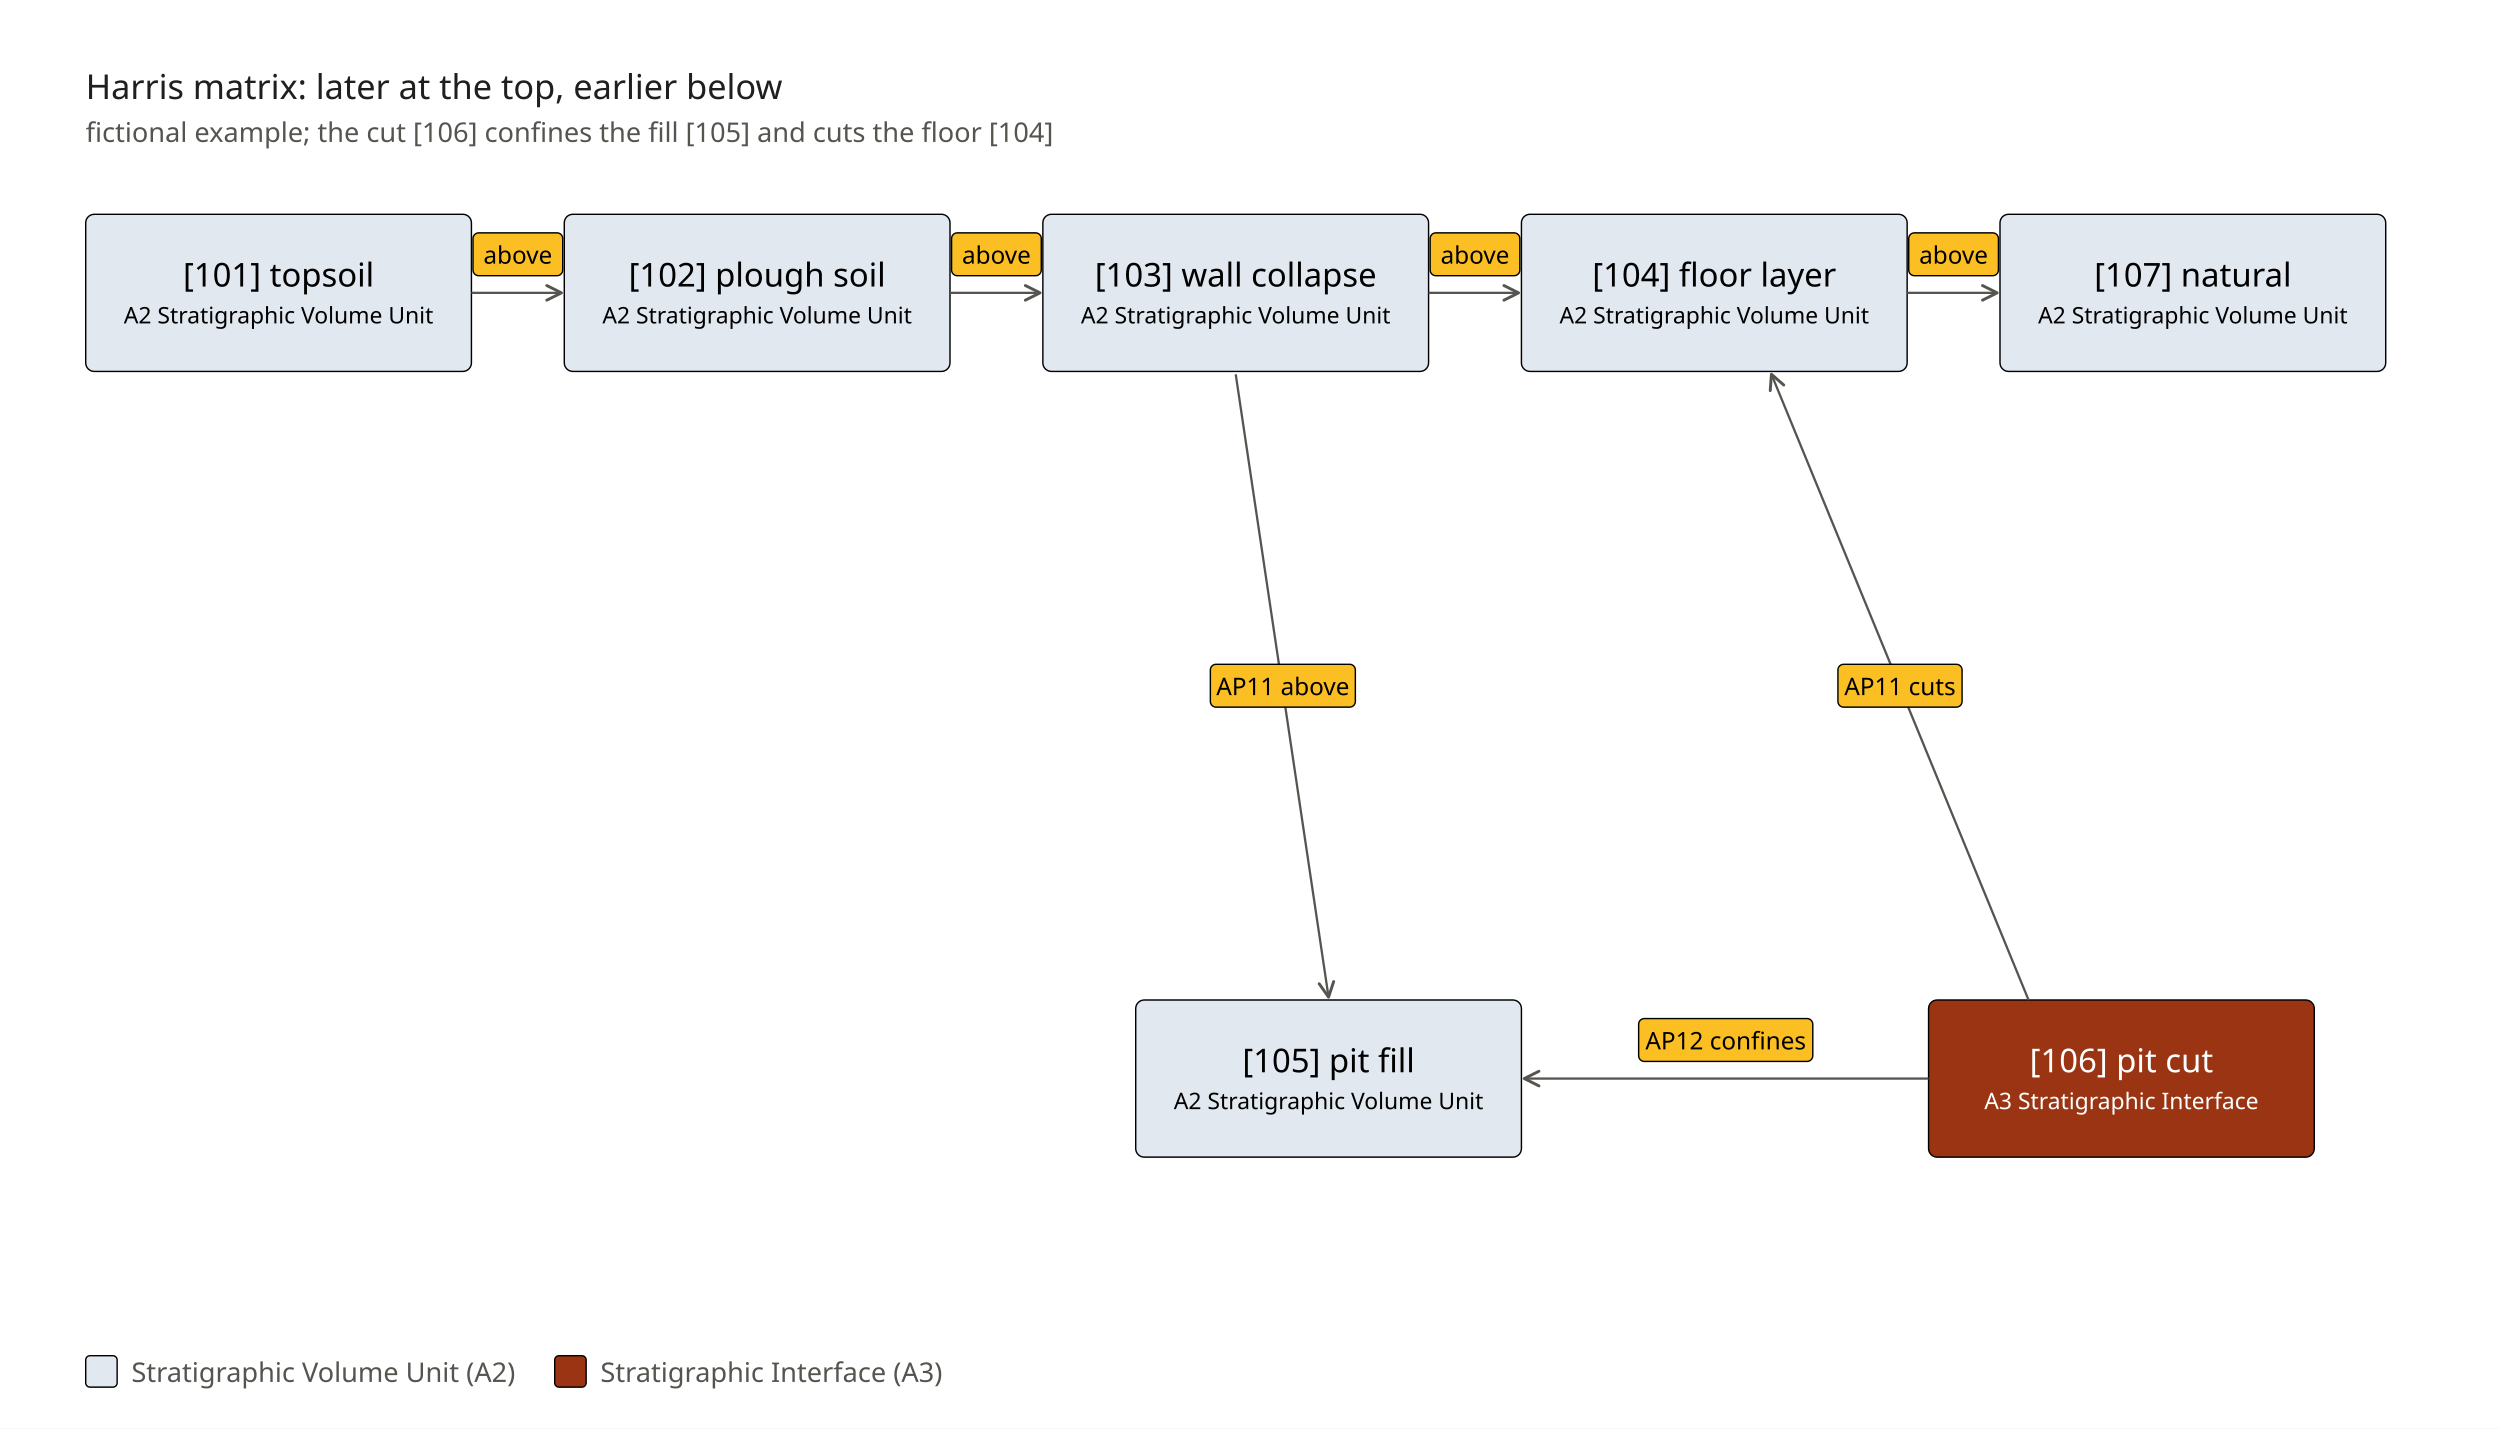
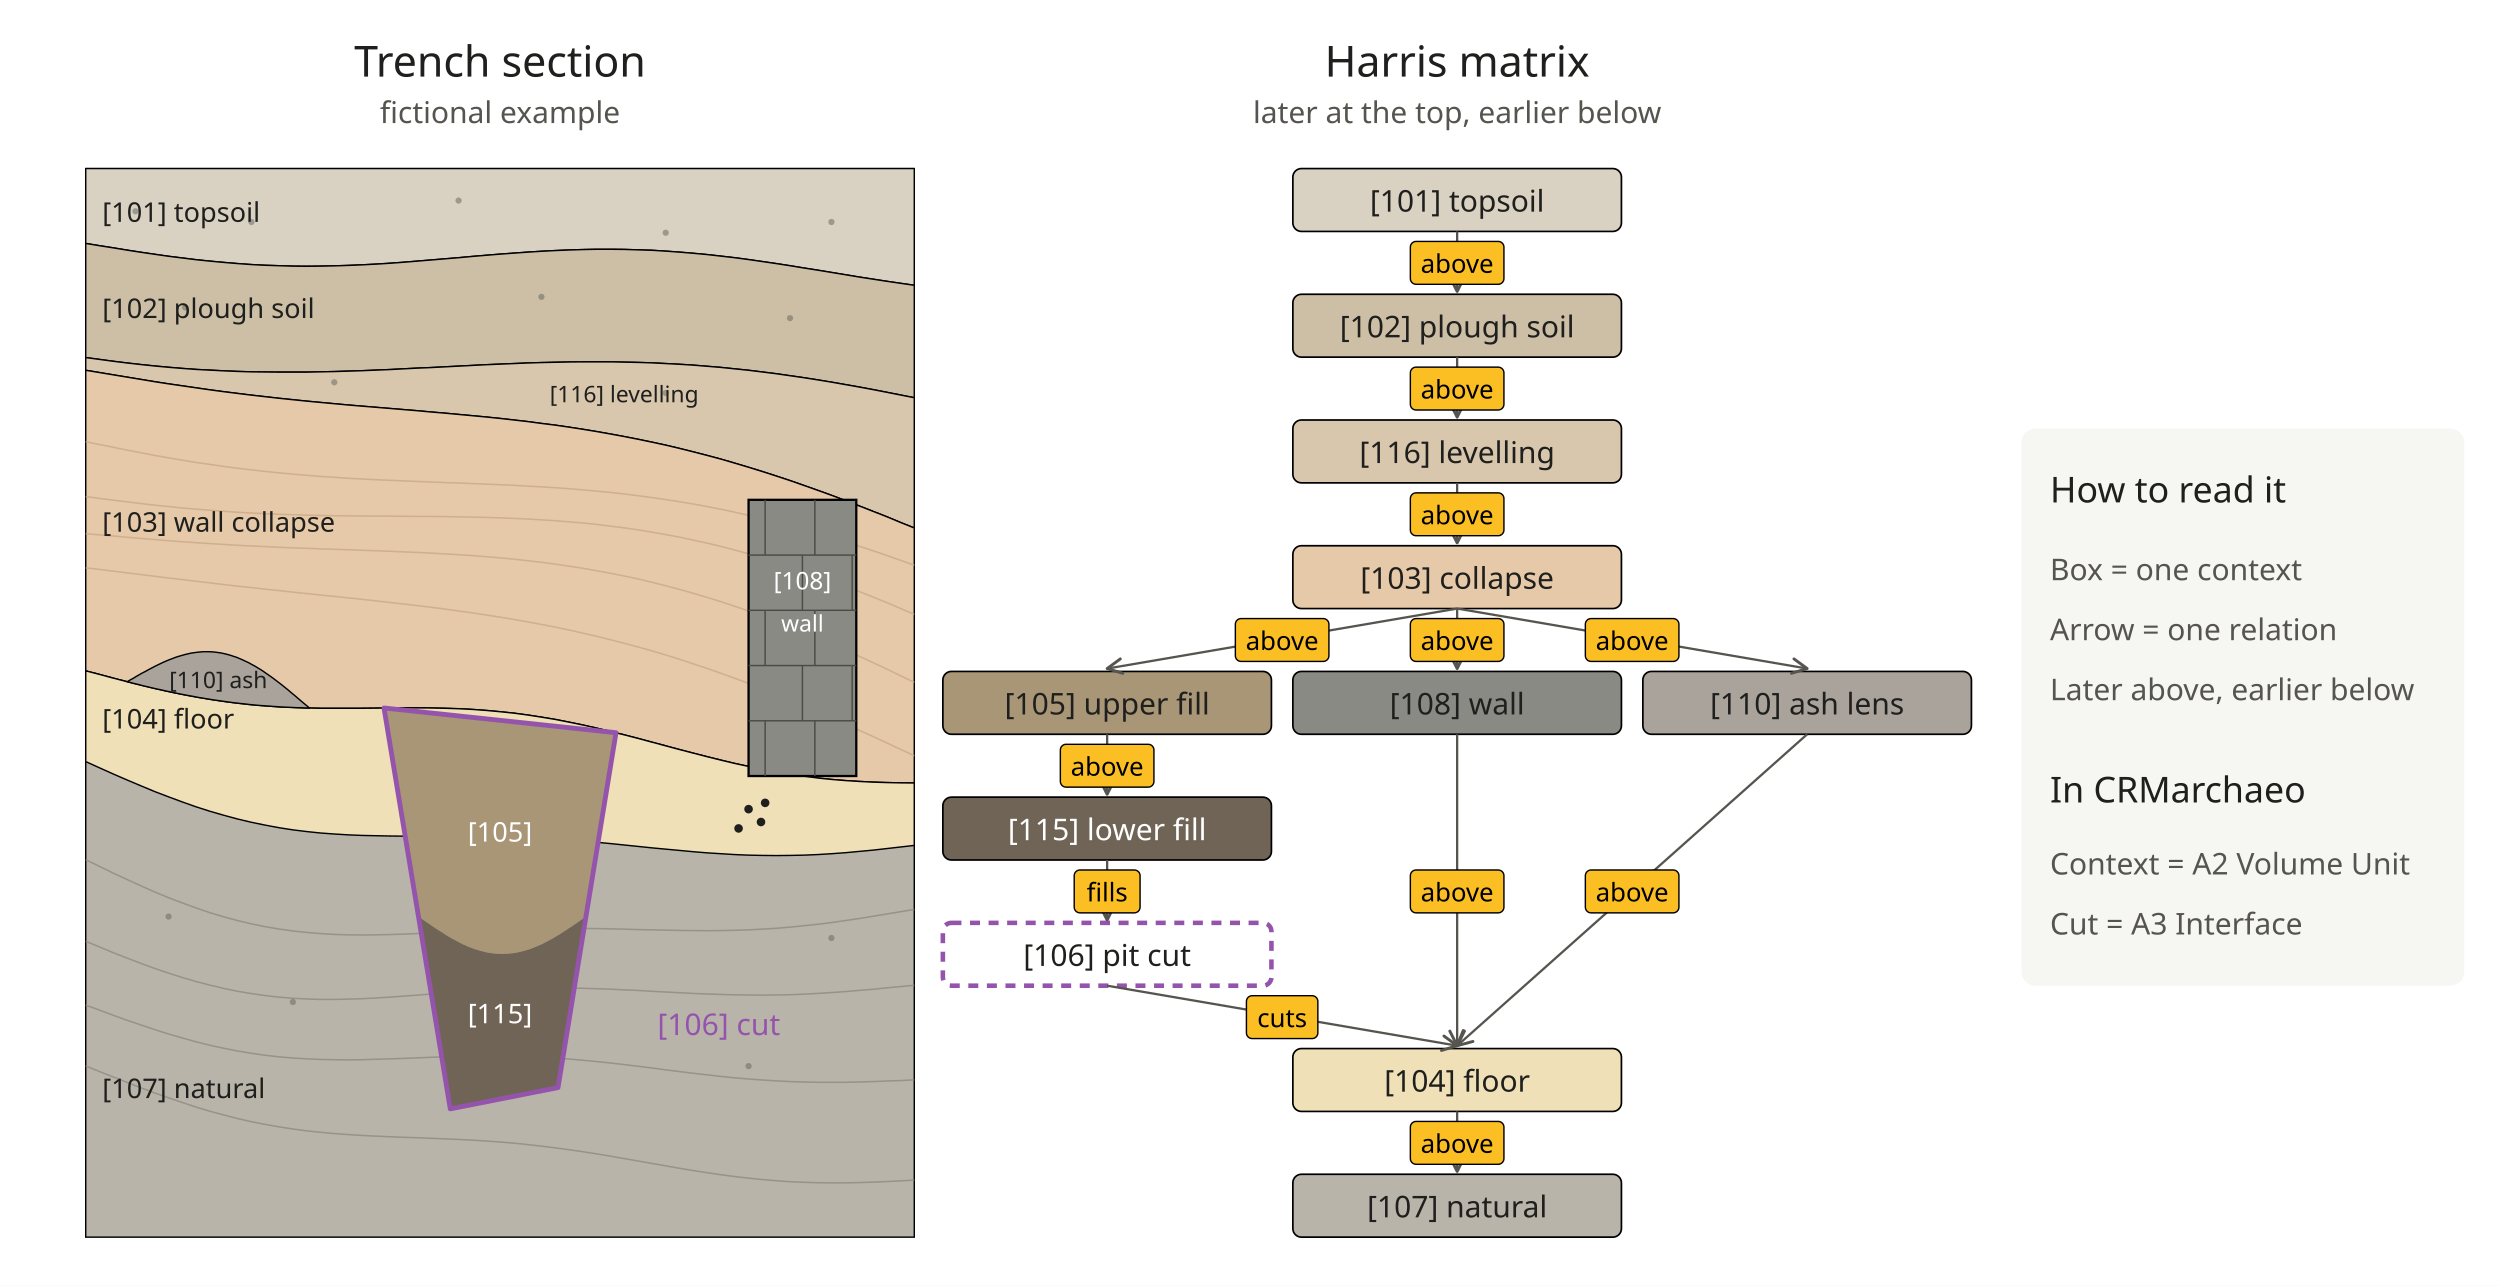
- <svg xmlns="http://www.w3.org/2000/svg" width="1750" height="1000" viewBox="0 0 1750 1000" role="img">
-   <rect width="1750" height="1000" fill="#ffffff" />
+ <svg xmlns="http://www.w3.org/2000/svg" width="1750" height="900" viewBox="0 0 1750 900" role="img">
+   <rect width="1750" height="900" fill="#ffffff" />
  <defs>
    <marker id="a" viewBox="0 0 10 10" refX="9" refY="5" markerWidth="8" markerHeight="8" orient="auto-start-reverse">
      <path d="M1 1L9 5L1 9" fill="none" stroke="#55544f" stroke-width="1.6" stroke-linecap="round" stroke-linejoin="round" />
    </marker>
    <marker id="t" viewBox="0 0 12 12" refX="11" refY="6" markerWidth="17" markerHeight="17" markerUnits="userSpaceOnUse" orient="auto">
      <path d="M1 1L11 6L1 11Z" fill="#ffffff" stroke="#55544f" stroke-width="1.3" stroke-linejoin="round" />
    </marker>
    <pattern id="warm" width="14" height="14" patternUnits="userSpaceOnUse">
      <rect width="14" height="14" fill="#f9dfb8" />
      <circle cx="7" cy="7" r="1.6" fill="#d9974a" />
    </pattern>
    <pattern id="cold" width="11" height="11" patternUnits="userSpaceOnUse" patternTransform="rotate(45)">
      <rect width="11" height="11" fill="#cfe3f3" />
      <line x1="0" y1="0" x2="0" y2="11" stroke="#7fb0d6" stroke-width="2.4" />
    </pattern>
  </defs>
-   <rect x="60" y="150" width="270" height="110" rx="6" fill="#e2e8f0" stroke="#000000" stroke-width="1" />
-   <text x="195.0" y="191.66" text-anchor="middle" dominant-baseline="central" font-family="Fira Sans" font-size="23" font-weight="500" fill="#000000">[101] topsoil</text>
-   <text x="195.0" y="220.18" text-anchor="middle" dominant-baseline="central" font-family="Fira Sans" font-size="16" fill="#000000">A2 Stratigraphic Volume Unit</text>
-   <rect x="395" y="150" width="270" height="110" rx="6" fill="#e2e8f0" stroke="#000000" stroke-width="1" />
-   <text x="530.0" y="191.66" text-anchor="middle" dominant-baseline="central" font-family="Fira Sans" font-size="23" font-weight="500" fill="#000000">[102] plough soil</text>
-   <text x="530.0" y="220.18" text-anchor="middle" dominant-baseline="central" font-family="Fira Sans" font-size="16" fill="#000000">A2 Stratigraphic Volume Unit</text>
-   <rect x="730" y="150" width="270" height="110" rx="6" fill="#e2e8f0" stroke="#000000" stroke-width="1" />
-   <text x="865.0" y="191.66" text-anchor="middle" dominant-baseline="central" font-family="Fira Sans" font-size="23" font-weight="500" fill="#000000">[103] wall collapse</text>
-   <text x="865.0" y="220.18" text-anchor="middle" dominant-baseline="central" font-family="Fira Sans" font-size="16" fill="#000000">A2 Stratigraphic Volume Unit</text>
-   <rect x="1065" y="150" width="270" height="110" rx="6" fill="#e2e8f0" stroke="#000000" stroke-width="1" />
-   <text x="1200.0" y="191.66" text-anchor="middle" dominant-baseline="central" font-family="Fira Sans" font-size="23" font-weight="500" fill="#000000">[104] floor layer</text>
-   <text x="1200.0" y="220.18" text-anchor="middle" dominant-baseline="central" font-family="Fira Sans" font-size="16" fill="#000000">A2 Stratigraphic Volume Unit</text>
-   <rect x="1400" y="150" width="270" height="110" rx="6" fill="#e2e8f0" stroke="#000000" stroke-width="1" />
-   <text x="1535.0" y="191.66" text-anchor="middle" dominant-baseline="central" font-family="Fira Sans" font-size="23" font-weight="500" fill="#000000">[107] natural</text>
-   <text x="1535.0" y="220.18" text-anchor="middle" dominant-baseline="central" font-family="Fira Sans" font-size="16" fill="#000000">A2 Stratigraphic Volume Unit</text>
-   <line x1="330" y1="205" x2="393" y2="205" stroke="#55544f" stroke-width="1.6" marker-end="url(#a)" />
-   <rect x="331.1" y="163" width="62.8" height="30" rx="4" fill="#fbbf24" stroke="#000000" stroke-width="1" />
-   <text x="362.5" y="178" text-anchor="middle" dominant-baseline="central" font-family="Fira Sans" font-size="17" fill="#000000">above</text>
-   <line x1="665" y1="205" x2="728" y2="205" stroke="#55544f" stroke-width="1.6" marker-end="url(#a)" />
-   <rect x="666.1" y="163" width="62.8" height="30" rx="4" fill="#fbbf24" stroke="#000000" stroke-width="1" />
-   <text x="697.5" y="178" text-anchor="middle" dominant-baseline="central" font-family="Fira Sans" font-size="17" fill="#000000">above</text>
-   <line x1="1000" y1="205" x2="1063" y2="205" stroke="#55544f" stroke-width="1.6" marker-end="url(#a)" />
-   <rect x="1001.1" y="163" width="62.8" height="30" rx="4" fill="#fbbf24" stroke="#000000" stroke-width="1" />
-   <text x="1032.5" y="178" text-anchor="middle" dominant-baseline="central" font-family="Fira Sans" font-size="17" fill="#000000">above</text>
-   <line x1="1335" y1="205" x2="1398" y2="205" stroke="#55544f" stroke-width="1.6" marker-end="url(#a)" />
-   <rect x="1336.1" y="163" width="62.8" height="30" rx="4" fill="#fbbf24" stroke="#000000" stroke-width="1" />
-   <text x="1367.5" y="178" text-anchor="middle" dominant-baseline="central" font-family="Fira Sans" font-size="17" fill="#000000">above</text>
-   <rect x="795" y="700" width="270" height="110" rx="6" fill="#e2e8f0" stroke="#000000" stroke-width="1" />
-   <text x="930.0" y="741.66" text-anchor="middle" dominant-baseline="central" font-family="Fira Sans" font-size="23" font-weight="500" fill="#000000">[105] pit fill</text>
-   <text x="930.0" y="770.18" text-anchor="middle" dominant-baseline="central" font-family="Fira Sans" font-size="16" fill="#000000">A2 Stratigraphic Volume Unit</text>
-   <rect x="1350" y="700" width="270" height="110" rx="6" fill="#9a3412" stroke="#000000" stroke-width="1" />
-   <text x="1485.0" y="741.66" text-anchor="middle" dominant-baseline="central" font-family="Fira Sans" font-size="23" font-weight="500" fill="#ffffff">[106] pit cut</text>
-   <text x="1485.0" y="770.18" text-anchor="middle" dominant-baseline="central" font-family="Fira Sans" font-size="16" fill="#ffffff">A3 Stratigraphic Interface</text>
-   <line x1="1350" y1="755" x2="1067" y2="755" stroke="#55544f" stroke-width="1.6" marker-end="url(#a)" />
-   <rect x="1147.05" y="713" width="121.9" height="30" rx="4" fill="#fbbf24" stroke="#000000" stroke-width="1" />
-   <text x="1208.0" y="728" text-anchor="middle" dominant-baseline="central" font-family="Fira Sans" font-size="17" fill="#000000">AP12 confines</text>
-   <line x1="1420" y1="700" x2="1240" y2="262" stroke="#55544f" stroke-width="1.6" marker-end="url(#a)" />
-   <rect x="1286.55" y="465" width="86.9" height="30" rx="4" fill="#fbbf24" stroke="#000000" stroke-width="1" />
-   <text x="1330.0" y="480" text-anchor="middle" dominant-baseline="central" font-family="Fira Sans" font-size="17" fill="#000000">AP11 cuts</text>
-   <line x1="865" y1="262" x2="930" y2="698" stroke="#55544f" stroke-width="1.6" marker-end="url(#a)" />
-   <rect x="847.25" y="465" width="101.5" height="30" rx="4" fill="#fbbf24" stroke="#000000" stroke-width="1" />
-   <text x="898.0" y="480" text-anchor="middle" dominant-baseline="central" font-family="Fira Sans" font-size="17" fill="#000000">AP11 above</text>
-   <text x="60" y="60" text-anchor="start" dominant-baseline="central" font-family="Fira Sans" font-size="24" font-weight="500" fill="#1f1f1d">Harris matrix: later at the top, earlier below</text>
-   <text x="60" y="92" text-anchor="start" dominant-baseline="central" font-family="Fira Sans" font-size="19" fill="#55544f">fictional example; the cut [106] confines the fill [105] and cuts the floor [104]</text>
-   <rect x="60" y="949" width="22" height="22" rx="3" fill="#e2e8f0" stroke="#000000" stroke-width="1" />
-   <text x="92" y="960" text-anchor="start" dominant-baseline="central" font-family="Fira Sans" font-size="19" fill="#55544f">Stratigraphic Volume Unit (A2)</text>
-   <rect x="388.3" y="949" width="22" height="22" rx="3" fill="#9a3412" stroke="#000000" stroke-width="1" />
-   <text x="420.3" y="960" text-anchor="start" dominant-baseline="central" font-family="Fira Sans" font-size="19" fill="#55544f">Stratigraphic Interface (A3)</text>
+   <text x="350.0" y="42" text-anchor="middle" dominant-baseline="central" font-family="Fira Sans" font-size="30" font-weight="500" fill="#1f1f1d">Trench section</text>
+   <text x="350.0" y="78" text-anchor="middle" dominant-baseline="central" font-family="Fira Sans" font-size="21" fill="#55544f">fictional example</text>
+   <rect x="60" y="118" width="580" height="748" rx="0" fill="#b9b4aa" stroke="#000000" stroke-width="1" />
+   <polygon points="60.0,118.0 69.7,118.0 79.3,118.0 89.0,118.0 98.7,118.0 108.3,118.0 118.0,118.0 127.7,118.0 137.3,118.0 147.0,118.0 156.7,118.0 166.3,118.0 176.0,118.0 185.7,118.0 195.3,118.0 205.0,118.0 214.7,118.0 224.3,118.0 234.0,118.0 243.7,118.0 253.3,118.0 263.0,118.0 272.7,118.0 282.3,118.0 292.0,118.0 301.7,118.0 311.3,118.0 321.0,118.0 330.7,118.0 340.3,118.0 350.0,118.0 359.7,118.0 369.3,118.0 379.0,118.0 388.7,118.0 398.3,118.0 408.0,118.0 417.7,118.0 427.3,118.0 437.0,118.0 446.7,118.0 456.3,118.0 466.0,118.0 475.7,118.0 485.3,118.0 495.0,118.0 504.7,118.0 514.3,118.0 524.0,118.0 533.7,118.0 543.3,118.0 553.0,118.0 562.7,118.0 572.3,118.0 582.0,118.0 591.7,118.0 601.3,118.0 611.0,118.0 620.7,118.0 630.3,118.0 640.0,118.0 640.0,199.7 630.3,198.3 620.7,196.9 611.0,195.4 601.3,193.9 591.7,192.3 582.0,190.7 572.3,189.1 562.7,187.6 553.0,186.0 543.3,184.5 533.7,183.1 524.0,181.7 514.3,180.4 504.7,179.3 495.0,178.2 485.3,177.3 475.7,176.5 466.0,175.8 456.3,175.2 446.7,174.9 437.0,174.6 427.3,174.5 417.7,174.5 408.0,174.7 398.3,175.0 388.7,175.4 379.0,175.9 369.3,176.5 359.7,177.2 350.0,177.9 340.3,178.7 330.7,179.5 321.0,180.4 311.3,181.2 301.7,182.0 292.0,182.8 282.3,183.6 272.7,184.3 263.0,184.9 253.3,185.4 243.7,185.8 234.0,186.1 224.3,186.3 214.7,186.4 205.0,186.3 195.3,186.0 185.7,185.7 176.0,185.2 166.3,184.5 156.7,183.7 147.0,182.8 137.3,181.8 127.7,180.6 118.0,179.4 108.3,178.0 98.7,176.6 89.0,175.1 79.3,173.5 69.7,172.0 60.0,170.4" fill="#d9d2c3" stroke="#000000" stroke-width="1" stroke-linejoin="round" />
+   <polygon points="60.0,170.4 69.7,172.0 79.3,173.5 89.0,175.1 98.7,176.6 108.3,178.0 118.0,179.4 127.7,180.6 137.3,181.8 147.0,182.8 156.7,183.7 166.3,184.5 176.0,185.2 185.7,185.7 195.3,186.0 205.0,186.3 214.7,186.4 224.3,186.3 234.0,186.1 243.7,185.8 253.3,185.4 263.0,184.9 272.7,184.3 282.3,183.6 292.0,182.8 301.7,182.0 311.3,181.2 321.0,180.4 330.7,179.5 340.3,178.7 350.0,177.9 359.7,177.2 369.3,176.5 379.0,175.9 388.7,175.4 398.3,175.0 408.0,174.7 417.7,174.5 427.3,174.5 437.0,174.6 446.7,174.9 456.3,175.2 466.0,175.8 475.7,176.5 485.3,177.3 495.0,178.2 504.7,179.3 514.3,180.4 524.0,181.7 533.7,183.1 543.3,184.5 553.0,186.0 562.7,187.6 572.3,189.1 582.0,190.7 591.7,192.3 601.3,193.9 611.0,195.4 620.7,196.9 630.3,198.3 640.0,199.7 640.0,278.4 630.3,276.5 620.7,274.6 611.0,272.7 601.3,270.9 591.7,269.2 582.0,267.5 572.3,265.9 562.7,264.4 553.0,263.0 543.3,261.6 533.7,260.4 524.0,259.2 514.3,258.2 504.7,257.2 495.0,256.4 485.3,255.6 475.7,255.0 466.0,254.5 456.3,254.0 446.7,253.7 437.0,253.5 427.3,253.3 417.7,253.3 408.0,253.3 398.3,253.4 388.7,253.6 379.0,253.8 369.3,254.1 359.7,254.5 350.0,254.9 340.3,255.3 330.7,255.8 321.0,256.3 311.3,256.8 301.7,257.3 292.0,257.7 282.3,258.2 272.7,258.7 263.0,259.1 253.3,259.5 243.7,259.8 234.0,260.1 224.3,260.3 214.7,260.5 205.0,260.5 195.3,260.5 185.7,260.4 176.0,260.3 166.3,260.0 156.7,259.6 147.0,259.1 137.3,258.6 127.7,257.9 118.0,257.1 108.3,256.2 98.7,255.2 89.0,254.1 79.3,252.9 69.7,251.6 60.0,250.3" fill="#cdbfa6" stroke="#000000" stroke-width="1" stroke-linejoin="round" />
+   <polygon points="60.0,250.3 69.7,251.6 79.3,252.9 89.0,254.1 98.7,255.2 108.3,256.2 118.0,257.1 127.7,257.9 137.3,258.6 147.0,259.1 156.7,259.6 166.3,260.0 176.0,260.3 185.7,260.4 195.3,260.5 205.0,260.5 214.7,260.5 224.3,260.3 234.0,260.1 243.7,259.8 253.3,259.5 263.0,259.1 272.7,258.7 282.3,258.2 292.0,257.7 301.7,257.3 311.3,256.8 321.0,256.3 330.7,255.8 340.3,255.3 350.0,254.9 359.7,254.5 369.3,254.1 379.0,253.8 388.7,253.6 398.3,253.4 408.0,253.3 417.7,253.3 427.3,253.3 437.0,253.5 446.7,253.7 456.3,254.0 466.0,254.5 475.7,255.0 485.3,255.6 495.0,256.4 504.7,257.2 514.3,258.2 524.0,259.2 533.7,260.4 543.3,261.6 553.0,263.0 562.7,264.4 572.3,265.9 582.0,267.5 591.7,269.2 601.3,270.9 611.0,272.7 620.7,274.6 630.3,276.5 640.0,278.4 640.0,369.6 630.3,365.7 620.7,361.7 611.0,357.9 601.3,354.1 591.7,350.4 582.0,346.7 572.3,343.2 562.7,339.8 553.0,336.4 543.3,333.2 533.7,330.1 524.0,327.1 514.3,324.2 504.7,321.4 495.0,318.8 485.3,316.3 475.7,313.9 466.0,311.6 456.3,309.5 446.7,307.5 437.0,305.6 427.3,303.8 417.7,302.1 408.0,300.5 398.3,299.0 388.7,297.6 379.0,296.4 369.3,295.1 359.7,294.0 350.0,292.9 340.3,291.9 330.7,291.0 321.0,290.1 311.3,289.2 301.7,288.4 292.0,287.5 282.3,286.7 272.7,285.9 263.0,285.1 253.3,284.3 243.7,283.5 234.0,282.6 224.3,281.7 214.7,280.8 205.0,279.8 195.3,278.8 185.7,277.7 176.0,276.6 166.3,275.4 156.7,274.2 147.0,272.9 137.3,271.5 127.7,270.1 118.0,268.7 108.3,267.2 98.7,265.6 89.0,264.0 79.3,262.4 69.7,260.8 60.0,259.2" fill="#d8c7ad" stroke="#000000" stroke-width="1" stroke-linejoin="round" />
+   <polygon points="60.0,259.2 69.7,260.8 79.3,262.4 89.0,264.0 98.7,265.6 108.3,267.2 118.0,268.7 127.7,270.1 137.3,271.5 147.0,272.9 156.7,274.2 166.3,275.4 176.0,276.6 185.7,277.7 195.3,278.8 205.0,279.8 214.7,280.8 224.3,281.7 234.0,282.6 243.7,283.5 253.3,284.3 263.0,285.1 272.7,285.9 282.3,286.7 292.0,287.5 301.7,288.4 311.3,289.2 321.0,290.1 330.7,291.0 340.3,291.9 350.0,292.9 359.7,294.0 369.3,295.1 379.0,296.4 388.7,297.6 398.3,299.0 408.0,300.5 417.7,302.1 427.3,303.8 437.0,305.6 446.7,307.5 456.3,309.5 466.0,311.6 475.7,313.9 485.3,316.3 495.0,318.8 504.7,321.4 514.3,324.2 524.0,327.1 533.7,330.1 543.3,333.2 553.0,336.4 562.7,339.8 572.3,343.2 582.0,346.7 591.7,350.4 601.3,354.1 611.0,357.9 620.7,361.7 630.3,365.7 640.0,369.6 640.0,548.1 630.3,548.0 620.7,547.8 611.0,547.5 601.3,547.0 591.7,546.4 582.0,545.6 572.3,544.6 562.7,543.3 553.0,541.9 543.3,540.3 533.7,538.5 524.0,536.5 514.3,534.4 504.7,532.1 495.0,529.7 485.3,527.2 475.7,524.7 466.0,522.1 456.3,519.5 446.7,516.9 437.0,514.4 427.3,512.0 417.7,509.7 408.0,507.5 398.3,505.5 388.7,503.6 379.0,502.0 369.3,500.5 359.7,499.2 350.0,498.2 340.3,497.3 330.7,496.6 321.0,496.1 311.3,495.8 301.7,495.6 292.0,495.5 282.3,495.5 272.7,495.6 263.0,495.7 253.3,495.8 243.7,495.8 234.0,495.8 224.3,495.8 214.7,495.6 205.0,495.2 195.3,494.8 185.7,494.1 176.0,493.3 166.3,492.2 156.7,491.0 147.0,489.5 137.3,487.9 127.7,486.1 118.0,484.1 108.3,481.9 98.7,479.6 89.0,477.2 79.3,474.7 69.7,472.1 60.0,469.6" fill="#e6c9a8" stroke="#000000" stroke-width="1" stroke-linejoin="round" />
+   <polygon points="60.0,469.6 69.7,472.1 79.3,474.7 89.0,477.2 98.7,479.6 108.3,481.9 118.0,484.1 127.7,486.1 137.3,487.9 147.0,489.5 156.7,491.0 166.3,492.2 176.0,493.3 185.7,494.1 195.3,494.8 205.0,495.2 214.7,495.6 224.3,495.8 234.0,495.8 243.7,495.8 253.3,495.8 263.0,495.7 272.7,495.6 282.3,495.5 292.0,495.5 301.7,495.6 311.3,495.8 321.0,496.1 330.7,496.6 340.3,497.3 350.0,498.2 359.7,499.2 369.3,500.5 379.0,502.0 388.7,503.6 398.3,505.5 408.0,507.5 417.7,509.7 427.3,512.0 437.0,514.4 446.7,516.9 456.3,519.5 466.0,522.1 475.7,524.7 485.3,527.2 495.0,529.7 504.7,532.1 514.3,534.4 524.0,536.5 533.7,538.5 543.3,540.3 553.0,541.9 562.7,543.3 572.3,544.6 582.0,545.6 591.7,546.4 601.3,547.0 611.0,547.5 620.7,547.8 630.3,548.0 640.0,548.1 640.0,591.8 630.3,592.9 620.7,594.0 611.0,595.1 601.3,596.0 591.7,596.9 582.0,597.6 572.3,598.2 562.7,598.6 553.0,598.8 543.3,598.9 533.7,598.8 524.0,598.6 514.3,598.2 504.7,597.6 495.0,597.0 485.3,596.2 475.7,595.3 466.0,594.4 456.3,593.5 446.7,592.5 437.0,591.5 427.3,590.5 417.7,589.6 408.0,588.8 398.3,588.0 388.7,587.3 379.0,586.7 369.3,586.2 359.7,585.9 350.0,585.6 340.3,585.4 330.7,585.3 321.0,585.2 311.3,585.2 301.7,585.2 292.0,585.3 282.3,585.3 272.7,585.2 263.0,585.0 253.3,584.8 243.7,584.4 234.0,583.8 224.3,583.1 214.7,582.1 205.0,580.9 195.3,579.4 185.7,577.6 176.0,575.6 166.3,573.3 156.7,570.7 147.0,567.9 137.3,564.8 127.7,561.4 118.0,557.8 108.3,554.1 98.7,550.1 89.0,546.0 79.3,541.8 69.7,537.5 60.0,533.1" fill="#f0e0b8" stroke="#000000" stroke-width="1" stroke-linejoin="round" />
+   <polyline points="60.0,601.8 69.7,606.5 79.3,611.2 89.0,615.7 98.7,620.1 108.3,624.4 118.0,628.4 127.7,632.1 137.3,635.6 147.0,638.9 156.7,641.8 166.3,644.4 176.0,646.7 185.7,648.7 195.3,650.3 205.0,651.7 214.7,652.7 224.3,653.5 234.0,654.1 243.7,654.4 253.3,654.5 263.0,654.4 272.7,654.2 282.3,653.9 292.0,653.5 301.7,653.0 311.3,652.5 321.0,652.0 330.7,651.5 340.3,651.0 350.0,650.6 359.7,650.3 369.3,650.0 379.0,649.9 388.7,649.8 398.3,649.8 408.0,649.9 417.7,650.0 427.3,650.2 437.0,650.4 446.7,650.7 456.3,650.9 466.0,651.1 475.7,651.3 485.3,651.4 495.0,651.5 504.7,651.4 514.3,651.2 524.0,650.9 533.7,650.4 543.3,649.8 553.0,649.0 562.7,648.0 572.3,647.0 582.0,645.8 591.7,644.4 601.3,643.0 611.0,641.4 620.7,639.8 630.3,638.2 640.0,636.6" fill="none" stroke="#8f8b82" stroke-width="1.1" opacity=".8" />
+   <polyline points="60.0,309.2 69.7,311.2 79.3,313.1 89.0,315.1 98.7,316.9 108.3,318.8 118.0,320.5 127.7,322.1 137.3,323.7 147.0,325.1 156.7,326.5 166.3,327.8 176.0,328.9 185.7,330.0 195.3,331.0 205.0,331.9 214.7,332.7 224.3,333.5 234.0,334.1 243.7,334.8 253.3,335.3 263.0,335.8 272.7,336.2 282.3,336.6 292.0,337.0 301.7,337.4 311.3,337.8 321.0,338.1 330.7,338.5 340.3,338.9 350.0,339.3 359.7,339.7 369.3,340.3 379.0,340.8 388.7,341.4 398.3,342.1 408.0,342.9 417.7,343.8 427.3,344.7 437.0,345.8 446.7,347.0 456.3,348.3 466.0,349.7 475.7,351.2 485.3,352.8 495.0,354.6 504.7,356.5 514.3,358.5 524.0,360.7 533.7,362.9 543.3,365.4 553.0,367.9 562.7,370.5 572.3,373.3 582.0,376.2 591.7,379.2 601.3,382.3 611.0,385.5 620.7,388.8 630.3,392.2 640.0,395.7" fill="none" stroke="#c9a987" stroke-width="1.1" opacity=".8" />
+   <polyline points="60.0,658.9 69.7,662.9 79.3,666.9 89.0,670.7 98.7,674.4 108.3,677.9 118.0,681.2 127.7,684.3 137.3,687.1 147.0,689.6 156.7,691.9 166.3,693.9 176.0,695.5 185.7,696.9 195.3,698.0 205.0,698.8 214.7,699.3 224.3,699.6 234.0,699.6 243.7,699.4 253.3,699.1 263.0,698.6 272.7,698.0 282.3,697.3 292.0,696.6 301.7,695.8 311.3,695.1 321.0,694.3 330.7,693.6 340.3,693.0 350.0,692.5 359.7,692.1 369.3,691.8 379.0,691.6 388.7,691.6 398.3,691.6 408.0,691.8 417.7,692.1 427.3,692.4 437.0,692.9 446.7,693.3 456.3,693.9 466.0,694.4 475.7,694.9 485.3,695.4 495.0,695.8 504.7,696.1 514.3,696.4 524.0,696.5 533.7,696.6 543.3,696.5 553.0,696.3 562.7,695.9 572.3,695.4 582.0,694.8 591.7,694.1 601.3,693.3 611.0,692.5 620.7,691.5 630.3,690.6 640.0,689.7" fill="none" stroke="#8f8b82" stroke-width="1.1" opacity=".8" />
+   <polyline points="60.0,347.6 69.7,348.9 79.3,350.1 89.0,351.3 98.7,352.5 108.3,353.6 118.0,354.6 127.7,355.6 137.3,356.4 147.0,357.2 156.7,357.9 166.3,358.6 176.0,359.1 185.7,359.6 195.3,360.0 205.0,360.3 214.7,360.6 224.3,360.8 234.0,361.0 243.7,361.1 253.3,361.2 263.0,361.3 272.7,361.3 282.3,361.4 292.0,361.5 301.7,361.5 311.3,361.6 321.0,361.8 330.7,362.0 340.3,362.2 350.0,362.5 359.7,362.9 369.3,363.3 379.0,363.9 388.7,364.5 398.3,365.3 408.0,366.1 417.7,367.1 427.3,368.3 437.0,369.5 446.7,370.9 456.3,372.5 466.0,374.2 475.7,376.0 485.3,378.1 495.0,380.2 504.7,382.5 514.3,385.0 524.0,387.7 533.7,390.4 543.3,393.4 553.0,396.5 562.7,399.7 572.3,403.1 582.0,406.6 591.7,410.2 601.3,414.0 611.0,417.9 620.7,421.8 630.3,425.9 640.0,430.1" fill="none" stroke="#c9a987" stroke-width="1.1" opacity=".8" />
+   <polyline points="60.0,703.6 69.7,707.1 79.3,710.7 89.0,714.2 98.7,717.5 108.3,720.7 118.0,723.8 127.7,726.6 137.3,729.3 147.0,731.7 156.7,733.8 166.3,735.7 176.0,737.3 185.7,738.7 195.3,739.8 205.0,740.6 214.7,741.2 224.3,741.6 234.0,741.8 243.7,741.9 253.3,741.8 263.0,741.5 272.7,741.2 282.3,740.9 292.0,740.5 301.7,740.1 311.3,739.8 321.0,739.5 330.7,739.3 340.3,739.2 350.0,739.2 359.7,739.4 369.3,739.7 379.0,740.1 388.7,740.7 398.3,741.3 408.0,742.2 417.7,743.1 427.3,744.1 437.0,745.2 446.7,746.4 456.3,747.6 466.0,748.9 475.7,750.1 485.3,751.3 495.0,752.4 504.7,753.5 514.3,754.5 524.0,755.3 533.7,756.0 543.3,756.6 553.0,757.1 562.7,757.4 572.3,757.6 582.0,757.6 591.7,757.6 601.3,757.4 611.0,757.1 620.7,756.7 630.3,756.4 640.0,755.9" fill="none" stroke="#8f8b82" stroke-width="1.1" opacity=".8" />
+   <polyline points="60.0,373.6 69.7,374.4 79.3,375.2 89.0,376.1 98.7,376.9 108.3,377.7 118.0,378.5 127.7,379.2 137.3,379.9 147.0,380.5 156.7,381.1 166.3,381.7 176.0,382.2 185.7,382.6 195.3,383.1 205.0,383.5 214.7,383.8 224.3,384.2 234.0,384.5 243.7,384.8 253.3,385.2 263.0,385.5 272.7,385.9 282.3,386.3 292.0,386.7 301.7,387.2 311.3,387.7 321.0,388.3 330.7,388.9 340.3,389.7 350.0,390.5 359.7,391.4 369.3,392.5 379.0,393.6 388.7,394.9 398.3,396.3 408.0,397.8 417.7,399.5 427.3,401.3 437.0,403.2 446.7,405.3 456.3,407.6 466.0,410.0 475.7,412.6 485.3,415.3 495.0,418.2 504.7,421.2 514.3,424.4 524.0,427.7 533.7,431.2 543.3,434.9 553.0,438.6 562.7,442.5 572.3,446.6 582.0,450.7 591.7,455.0 601.3,459.3 611.0,463.8 620.7,468.3 630.3,473.0 640.0,477.7" fill="none" stroke="#c9a987" stroke-width="1.1" opacity=".8" />
+   <polyline points="60.0,746.2 69.7,750.1 79.3,753.9 89.0,757.7 98.7,761.5 108.3,765.1 118.0,768.5 127.7,771.8 137.3,775.0 147.0,777.9 156.7,780.5 166.3,783.0 176.0,785.2 185.7,787.1 195.3,788.8 205.0,790.3 214.7,791.6 224.3,792.6 234.0,793.5 243.7,794.2 253.3,794.8 263.0,795.3 272.7,795.7 282.3,796.1 292.0,796.4 301.7,796.8 311.3,797.2 321.0,797.6 330.7,798.1 340.3,798.7 350.0,799.4 359.7,800.2 369.3,801.2 379.0,802.3 388.7,803.5 398.3,804.8 408.0,806.2 417.7,807.7 427.3,809.3 437.0,811.0 446.7,812.7 456.3,814.4 466.0,816.1 475.7,817.8 485.3,819.4 495.0,820.9 504.7,822.3 514.3,823.6 524.0,824.7 533.7,825.7 543.3,826.5 553.0,827.2 562.7,827.6 572.3,827.9 582.0,828.0 591.7,828.0 601.3,827.8 611.0,827.5 620.7,827.1 630.3,826.6 640.0,826.1" fill="none" stroke="#8f8b82" stroke-width="1.1" opacity=".8" />
+   <polyline points="60.0,397.5 69.7,398.6 79.3,399.8 89.0,401.0 98.7,402.2 108.3,403.4 118.0,404.6 127.7,405.7 137.3,406.9 147.0,408.0 156.7,409.2 166.3,410.3 176.0,411.3 185.7,412.4 195.3,413.4 205.0,414.5 214.7,415.5 224.3,416.5 234.0,417.5 243.7,418.5 253.3,419.5 263.0,420.6 272.7,421.7 282.3,422.8 292.0,423.9 301.7,425.1 311.3,426.3 321.0,427.7 330.7,429.0 340.3,430.5 350.0,432.0 359.7,433.6 369.3,435.3 379.0,437.1 388.7,439.0 398.3,441.0 408.0,443.2 417.7,445.4 427.3,447.8 437.0,450.3 446.7,452.9 456.3,455.6 466.0,458.5 475.7,461.5 485.3,464.7 495.0,467.9 504.7,471.3 514.3,474.8 524.0,478.4 533.7,482.2 543.3,486.0 553.0,490.0 562.7,494.0 572.3,498.2 582.0,502.4 591.7,506.7 601.3,511.1 611.0,515.5 620.7,520.0 630.3,524.5 640.0,529.1" fill="none" stroke="#c9a987" stroke-width="1.1" opacity=".8" />
+   <polygon points="89.0,477.2 91.1,476.0 93.3,474.8 95.4,473.5 97.5,472.3 99.6,471.1 101.8,470.0 103.9,468.8 106.0,467.7 108.1,466.6 110.3,465.5 112.4,464.5 114.5,463.5 116.6,462.6 118.8,461.7 120.9,460.9 123.0,460.1 125.2,459.4 127.3,458.8 129.4,458.2 131.5,457.7 133.7,457.2 135.8,456.9 137.9,456.6 140.0,456.4 142.2,456.2 144.3,456.2 146.4,456.2 148.5,456.3 150.7,456.5 152.8,456.8 154.9,457.1 157.1,457.6 159.2,458.1 161.3,458.7 163.4,459.4 165.6,460.1 167.7,461.0 169.8,461.9 171.9,462.9 174.1,463.9 176.2,465.1 178.3,466.2 180.4,467.5 182.6,468.8 184.7,470.2 186.8,471.7 189.0,473.2 191.1,474.7 193.2,476.3 195.3,477.9 197.5,479.6 199.6,481.3 201.7,483.0 203.8,484.8 206.0,486.6 208.1,488.4 210.2,490.2 212.3,492.0 214.5,493.8 216.6,495.6 216.6,495.6 214.5,495.6 212.3,495.5 210.2,495.4 208.1,495.4 206.0,495.3 203.8,495.2 201.7,495.1 199.6,495.0 197.5,494.9 195.3,494.8 193.2,494.6 191.1,494.5 189.0,494.3 186.8,494.2 184.7,494.0 182.6,493.9 180.4,493.7 178.3,493.5 176.2,493.3 174.1,493.1 171.9,492.8 169.8,492.6 167.7,492.4 165.6,492.1 163.4,491.9 161.3,491.6 159.2,491.3 157.1,491.0 154.9,490.7 152.8,490.4 150.7,490.1 148.5,489.8 146.4,489.4 144.3,489.1 142.2,488.7 140.0,488.4 137.9,488.0 135.8,487.6 133.7,487.2 131.5,486.8 129.4,486.4 127.3,486.0 125.2,485.6 123.0,485.1 120.9,484.7 118.8,484.2 116.6,483.8 114.5,483.3 112.4,482.8 110.3,482.4 108.1,481.9 106.0,481.4 103.9,480.9 101.8,480.4 99.6,479.9 97.5,479.3 95.4,478.8 93.3,478.3 91.1,477.7 89.0,477.2" fill="#a9a39b" stroke="#000000" stroke-width="1" stroke-linejoin="round" />
+   <circle cx="94.8" cy="147.9" r="2.2" fill="#6b6a63" opacity=".55" />
+   <circle cx="176.0" cy="155.4" r="2.2" fill="#6b6a63" opacity=".55" />
+   <circle cx="321.0" cy="140.4" r="2.2" fill="#6b6a63" opacity=".55" />
+   <circle cx="466.0" cy="162.9" r="2.2" fill="#6b6a63" opacity=".55" />
+   <circle cx="582.0" cy="155.4" r="2.2" fill="#6b6a63" opacity=".55" />
+   <circle cx="129.6" cy="215.2" r="2.2" fill="#6b6a63" opacity=".55" />
+   <circle cx="379.0" cy="207.8" r="2.2" fill="#6b6a63" opacity=".55" />
+   <circle cx="553.0" cy="222.7" r="2.2" fill="#6b6a63" opacity=".55" />
+   <circle cx="234.0" cy="267.6" r="2.2" fill="#6b6a63" opacity=".55" />
+   <circle cx="466.0" cy="275.1" r="2.2" fill="#6b6a63" opacity=".55" />
+   <circle cx="118.0" cy="641.6" r="2.2" fill="#6b6a63" opacity=".55" />
+   <circle cx="205.0" cy="701.4" r="2.2" fill="#6b6a63" opacity=".55" />
+   <circle cx="524.0" cy="746.3" r="2.2" fill="#6b6a63" opacity=".55" />
+   <circle cx="582.0" cy="656.6" r="2.2" fill="#6b6a63" opacity=".55" />
+   <rect x="524.0" y="349.88" width="75.4" height="193.337" rx="0" fill="#8a8a84" stroke="#000000" stroke-width="1.6" />
+   <line x1="524.0" y1="388.547" x2="599.4" y2="388.547" stroke="#4a4a46" stroke-width="1" />
+   <line x1="524.0" y1="427.215" x2="599.4" y2="427.215" stroke="#4a4a46" stroke-width="1" />
+   <line x1="524.0" y1="465.882" x2="599.4" y2="465.882" stroke="#4a4a46" stroke-width="1" />
+   <line x1="524.0" y1="504.549" x2="599.4" y2="504.549" stroke="#4a4a46" stroke-width="1" />
+   <line x1="535.6" y1="349.88" x2="535.6" y2="388.547" stroke="#4a4a46" stroke-width="1" />
+   <line x1="570.4" y1="349.88" x2="570.4" y2="388.547" stroke="#4a4a46" stroke-width="1" />
+   <line x1="561.7" y1="388.547" x2="561.7" y2="427.215" stroke="#4a4a46" stroke-width="1" />
+   <line x1="596.5" y1="388.547" x2="596.5" y2="427.215" stroke="#4a4a46" stroke-width="1" />
+   <line x1="535.6" y1="427.215" x2="535.6" y2="465.882" stroke="#4a4a46" stroke-width="1" />
+   <line x1="570.4" y1="427.215" x2="570.4" y2="465.882" stroke="#4a4a46" stroke-width="1" />
+   <line x1="561.7" y1="465.882" x2="561.7" y2="504.549" stroke="#4a4a46" stroke-width="1" />
+   <line x1="596.5" y1="465.882" x2="596.5" y2="504.549" stroke="#4a4a46" stroke-width="1" />
+   <line x1="535.6" y1="504.549" x2="535.6" y2="543.217" stroke="#4a4a46" stroke-width="1" />
+   <line x1="570.4" y1="504.549" x2="570.4" y2="543.217" stroke="#4a4a46" stroke-width="1" />
+   <polygon points="268.8,495.6 431.2,512.9 410.2,641.6 406.3,644.3 402.4,647.0 398.4,649.7 394.5,652.2 390.6,654.7 386.7,657.0 382.8,659.1 378.9,661.1 375.0,662.8 371.1,664.3 367.2,665.5 363.3,666.5 359.4,667.2 355.5,667.6 351.6,667.8 347.6,667.6 343.7,667.2 339.8,666.5 335.9,665.5 332.0,664.3 328.1,662.8 324.2,661.1 320.3,659.1 316.4,657.0 312.5,654.7 308.6,652.2 304.7,649.7 300.8,647.0 296.8,644.3 292.9,641.6" fill="#a89677" stroke="none" />
+   <polygon points="292.9,641.6 296.8,644.3 300.8,647.0 304.7,649.7 308.6,652.2 312.5,654.7 316.4,657.0 320.3,659.1 324.2,661.1 328.1,662.8 332.0,664.3 335.9,665.5 339.8,666.5 343.7,667.2 347.6,667.6 351.6,667.8 355.5,667.6 359.4,667.2 363.3,666.5 367.2,665.5 371.1,664.3 375.0,662.8 378.9,661.1 382.8,659.1 386.7,657.0 390.6,654.7 394.5,652.2 398.4,649.7 402.4,647.0 406.3,644.3 410.2,641.6 390.6,761.3 315.2,776.2" fill="#6f6455" stroke="none" />
+   <polygon points="268.8,495.6 431.2,512.9 390.6,761.3 315.2,776.2" fill="none" stroke="#9454AC" stroke-width="3.4" stroke-linejoin="round" />
+   <circle cx="524.0" cy="566.4" r="3" fill="#1f1f1d" />
+   <circle cx="532.7" cy="575.4" r="3" fill="#1f1f1d" />
+   <circle cx="517.0" cy="579.9" r="3" fill="#1f1f1d" />
+   <circle cx="535.6" cy="562.0" r="3" fill="#1f1f1d" />
+   <text x="71.6" y="147.92" text-anchor="start" dominant-baseline="central" font-family="Fira Sans" font-size="19" fill="#1f1f1d">[101] topsoil</text>
+   <text x="71.6" y="215.24" text-anchor="start" dominant-baseline="central" font-family="Fira Sans" font-size="19" fill="#1f1f1d">[102] plough soil</text>
+   <text x="384.8" y="275.388" text-anchor="start" dominant-baseline="central" font-family="Fira Sans" font-size="16" fill="#1f1f1d">[116] levelling</text>
+   <text x="71.6" y="364.84" text-anchor="start" dominant-baseline="central" font-family="Fira Sans" font-size="19" fill="#1f1f1d">[103] wall collapse</text>
+   <text x="71.6" y="502.583" text-anchor="start" dominant-baseline="central" font-family="Fira Sans" font-size="19" fill="#1f1f1d">[104] floor</text>
+   <text x="71.6" y="761.28" text-anchor="start" dominant-baseline="central" font-family="Fira Sans" font-size="19" fill="#1f1f1d">[107] natural</text>
+   <text x="152.8" y="475.467" text-anchor="middle" dominant-baseline="central" font-family="Fira Sans" font-size="16" fill="#1f1f1d">[110] ash</text>
+   <text x="561.7" y="405.98" text-anchor="middle" dominant-baseline="central" font-family="Fira Sans" font-size="17" font-weight="500" fill="#ffffff">[108]</text>
+   <text x="561.7" y="435.9" text-anchor="middle" dominant-baseline="central" font-family="Fira Sans" font-size="16" fill="#ffffff">wall</text>
+   <text x="350.0" y="581.76" text-anchor="middle" dominant-baseline="central" font-family="Fira Sans" font-size="19" font-weight="500" fill="#ffffff">[105]</text>
+   <text x="350.0" y="708.92" text-anchor="middle" dominant-baseline="central" font-family="Fira Sans" font-size="19" font-weight="500" fill="#ffffff">[115]</text>
+   <text x="460.2" y="716.4" text-anchor="start" dominant-baseline="central" font-family="Fira Sans" font-size="21" font-weight="500" fill="#9454AC">[106] cut</text>
+   <text x="1020" y="42" text-anchor="middle" dominant-baseline="central" font-family="Fira Sans" font-size="30" font-weight="500" fill="#1f1f1d">Harris matrix</text>
+   <text x="1020" y="78" text-anchor="middle" dominant-baseline="central" font-family="Fira Sans" font-size="21" fill="#55544f">later at the top, earlier below</text>
+   <rect x="905.0" y="118" width="230" height="44" rx="6" fill="#d9d2c3" stroke="#000000" stroke-width="1.2" />
+   <text x="1020" y="140.0" text-anchor="middle" dominant-baseline="central" font-family="Fira Sans" font-size="21" font-weight="500" fill="#1f1f1d">[101] topsoil</text>
+   <rect x="905.0" y="206" width="230" height="44" rx="6" fill="#cdbfa6" stroke="#000000" stroke-width="1.2" />
+   <text x="1020" y="228.0" text-anchor="middle" dominant-baseline="central" font-family="Fira Sans" font-size="21" font-weight="500" fill="#1f1f1d">[102] plough soil</text>
+   <rect x="905.0" y="294" width="230" height="44" rx="6" fill="#d8c7ad" stroke="#000000" stroke-width="1.2" />
+   <text x="1020" y="316.0" text-anchor="middle" dominant-baseline="central" font-family="Fira Sans" font-size="21" font-weight="500" fill="#1f1f1d">[116] levelling</text>
+   <rect x="905.0" y="382" width="230" height="44" rx="6" fill="#e6c9a8" stroke="#000000" stroke-width="1.2" />
+   <text x="1020" y="404.0" text-anchor="middle" dominant-baseline="central" font-family="Fira Sans" font-size="21" font-weight="500" fill="#1f1f1d">[103] collapse</text>
+   <rect x="660.0" y="470" width="230" height="44" rx="6" fill="#a89677" stroke="#000000" stroke-width="1.2" />
+   <text x="775" y="492.0" text-anchor="middle" dominant-baseline="central" font-family="Fira Sans" font-size="21" font-weight="500" fill="#1f1f1d">[105] upper fill</text>
+   <rect x="905.0" y="470" width="230" height="44" rx="6" fill="#8a8a84" stroke="#000000" stroke-width="1.2" />
+   <text x="1020" y="492.0" text-anchor="middle" dominant-baseline="central" font-family="Fira Sans" font-size="21" font-weight="500" fill="#1f1f1d">[108] wall</text>
+   <rect x="1150.0" y="470" width="230" height="44" rx="6" fill="#a9a39b" stroke="#000000" stroke-width="1.2" />
+   <text x="1265" y="492.0" text-anchor="middle" dominant-baseline="central" font-family="Fira Sans" font-size="21" font-weight="500" fill="#1f1f1d">[110] ash lens</text>
+   <rect x="660.0" y="558" width="230" height="44" rx="6" fill="#6f6455" stroke="#000000" stroke-width="1.2" />
+   <text x="775" y="580.0" text-anchor="middle" dominant-baseline="central" font-family="Fira Sans" font-size="21" font-weight="500" fill="#ffffff">[115] lower fill</text>
+   <rect x="660.0" y="646" width="230" height="44" rx="6" fill="#ffffff" stroke="#9454AC" stroke-width="3.2" stroke-dasharray="7 6" />
+   <text x="775" y="668.0" text-anchor="middle" dominant-baseline="central" font-family="Fira Sans" font-size="21" font-weight="500" fill="#1f1f1d">[106] pit cut</text>
+   <rect x="905.0" y="734" width="230" height="44" rx="6" fill="#f0e0b8" stroke="#000000" stroke-width="1.2" />
+   <text x="1020" y="756.0" text-anchor="middle" dominant-baseline="central" font-family="Fira Sans" font-size="21" font-weight="500" fill="#1f1f1d">[104] floor</text>
+   <rect x="905.0" y="822" width="230" height="44" rx="6" fill="#b9b4aa" stroke="#000000" stroke-width="1.2" />
+   <text x="1020" y="844.0" text-anchor="middle" dominant-baseline="central" font-family="Fira Sans" font-size="21" font-weight="500" fill="#1f1f1d">[107] natural</text>
+   <line x1="1020" y1="162" x2="1020" y2="204" stroke="#55544f" stroke-width="1.6" marker-end="url(#a)" />
+   <rect x="987.25" y="169.0" width="65.5" height="30" rx="4" fill="#fbbf24" stroke="#000000" stroke-width="1" />
+   <text x="1020.0" y="184.0" text-anchor="middle" dominant-baseline="central" font-family="Fira Sans" font-size="18" fill="#000000">above</text>
+   <line x1="1020" y1="250" x2="1020" y2="292" stroke="#55544f" stroke-width="1.6" marker-end="url(#a)" />
+   <rect x="987.25" y="257.0" width="65.5" height="30" rx="4" fill="#fbbf24" stroke="#000000" stroke-width="1" />
+   <text x="1020.0" y="272.0" text-anchor="middle" dominant-baseline="central" font-family="Fira Sans" font-size="18" fill="#000000">above</text>
+   <line x1="1020" y1="338" x2="1020" y2="380" stroke="#55544f" stroke-width="1.6" marker-end="url(#a)" />
+   <rect x="987.25" y="345.0" width="65.5" height="30" rx="4" fill="#fbbf24" stroke="#000000" stroke-width="1" />
+   <text x="1020.0" y="360.0" text-anchor="middle" dominant-baseline="central" font-family="Fira Sans" font-size="18" fill="#000000">above</text>
+   <line x1="1020" y1="426" x2="775" y2="468" stroke="#55544f" stroke-width="1.6" marker-end="url(#a)" />
+   <rect x="864.75" y="433.0" width="65.5" height="30" rx="4" fill="#fbbf24" stroke="#000000" stroke-width="1" />
+   <text x="897.5" y="448.0" text-anchor="middle" dominant-baseline="central" font-family="Fira Sans" font-size="18" fill="#000000">above</text>
+   <line x1="1020" y1="426" x2="1020" y2="468" stroke="#55544f" stroke-width="1.6" marker-end="url(#a)" />
+   <rect x="987.25" y="433.0" width="65.5" height="30" rx="4" fill="#fbbf24" stroke="#000000" stroke-width="1" />
+   <text x="1020.0" y="448.0" text-anchor="middle" dominant-baseline="central" font-family="Fira Sans" font-size="18" fill="#000000">above</text>
+   <line x1="1020" y1="426" x2="1265" y2="468" stroke="#55544f" stroke-width="1.6" marker-end="url(#a)" />
+   <rect x="1109.75" y="433.0" width="65.5" height="30" rx="4" fill="#fbbf24" stroke="#000000" stroke-width="1" />
+   <text x="1142.5" y="448.0" text-anchor="middle" dominant-baseline="central" font-family="Fira Sans" font-size="18" fill="#000000">above</text>
+   <line x1="775" y1="514" x2="775" y2="556" stroke="#55544f" stroke-width="1.6" marker-end="url(#a)" />
+   <rect x="742.25" y="521.0" width="65.5" height="30" rx="4" fill="#fbbf24" stroke="#000000" stroke-width="1" />
+   <text x="775.0" y="536.0" text-anchor="middle" dominant-baseline="central" font-family="Fira Sans" font-size="18" fill="#000000">above</text>
+   <line x1="775" y1="602" x2="775" y2="644" stroke="#55544f" stroke-width="1.6" marker-end="url(#a)" />
+   <rect x="751.95" y="609.0" width="46.1" height="30" rx="4" fill="#fbbf24" stroke="#000000" stroke-width="1" />
+   <text x="775.0" y="624.0" text-anchor="middle" dominant-baseline="central" font-family="Fira Sans" font-size="18" fill="#000000">fills</text>
+   <line x1="775" y1="690" x2="1020" y2="732" stroke="#55544f" stroke-width="1.6" marker-end="url(#a)" />
+   <rect x="872.5" y="697.0" width="50.0" height="30" rx="4" fill="#fbbf24" stroke="#000000" stroke-width="1" />
+   <text x="897.5" y="712.0" text-anchor="middle" dominant-baseline="central" font-family="Fira Sans" font-size="18" fill="#000000">cuts</text>
+   <line x1="1020" y1="514" x2="1020" y2="732" stroke="#55544f" stroke-width="1.6" marker-end="url(#a)" />
+   <rect x="987.25" y="609.0" width="65.5" height="30" rx="4" fill="#fbbf24" stroke="#000000" stroke-width="1" />
+   <text x="1020.0" y="624.0" text-anchor="middle" dominant-baseline="central" font-family="Fira Sans" font-size="18" fill="#000000">above</text>
+   <line x1="1265" y1="514" x2="1020" y2="732" stroke="#55544f" stroke-width="1.6" marker-end="url(#a)" />
+   <rect x="1109.75" y="609.0" width="65.5" height="30" rx="4" fill="#fbbf24" stroke="#000000" stroke-width="1" />
+   <text x="1142.5" y="624.0" text-anchor="middle" dominant-baseline="central" font-family="Fira Sans" font-size="18" fill="#000000">above</text>
+   <line x1="1020" y1="778" x2="1020" y2="820" stroke="#55544f" stroke-width="1.6" marker-end="url(#a)" />
+   <rect x="987.25" y="785.0" width="65.5" height="30" rx="4" fill="#fbbf24" stroke="#000000" stroke-width="1" />
+   <text x="1020.0" y="800.0" text-anchor="middle" dominant-baseline="central" font-family="Fira Sans" font-size="18" fill="#000000">above</text>
+   <rect x="1415" y="300" width="310" height="390" rx="10" fill="#f6f6f3" stroke="none" stroke-width="1" />
+   <text x="1435" y="342" text-anchor="start" dominant-baseline="central" font-family="Fira Sans" font-size="25" font-weight="500" fill="#1f1f1d">How to read it</text>
+   <text x="1435" y="398" text-anchor="start" dominant-baseline="central" font-family="Fira Sans" font-size="21" fill="#55544f">Box = one context</text>
+   <text x="1435" y="440" text-anchor="start" dominant-baseline="central" font-family="Fira Sans" font-size="21" fill="#55544f">Arrow = one relation</text>
+   <text x="1435" y="482" text-anchor="start" dominant-baseline="central" font-family="Fira Sans" font-size="21" fill="#55544f">Later above, earlier below</text>
+   <text x="1435" y="552" text-anchor="start" dominant-baseline="central" font-family="Fira Sans" font-size="25" font-weight="500" fill="#1f1f1d">In CRMarchaeo</text>
+   <text x="1435" y="604" text-anchor="start" dominant-baseline="central" font-family="Fira Sans" font-size="21" fill="#55544f">Context = A2 Volume Unit</text>
+   <text x="1435" y="646" text-anchor="start" dominant-baseline="central" font-family="Fira Sans" font-size="21" fill="#55544f">Cut = A3 Interface</text>
</svg>
